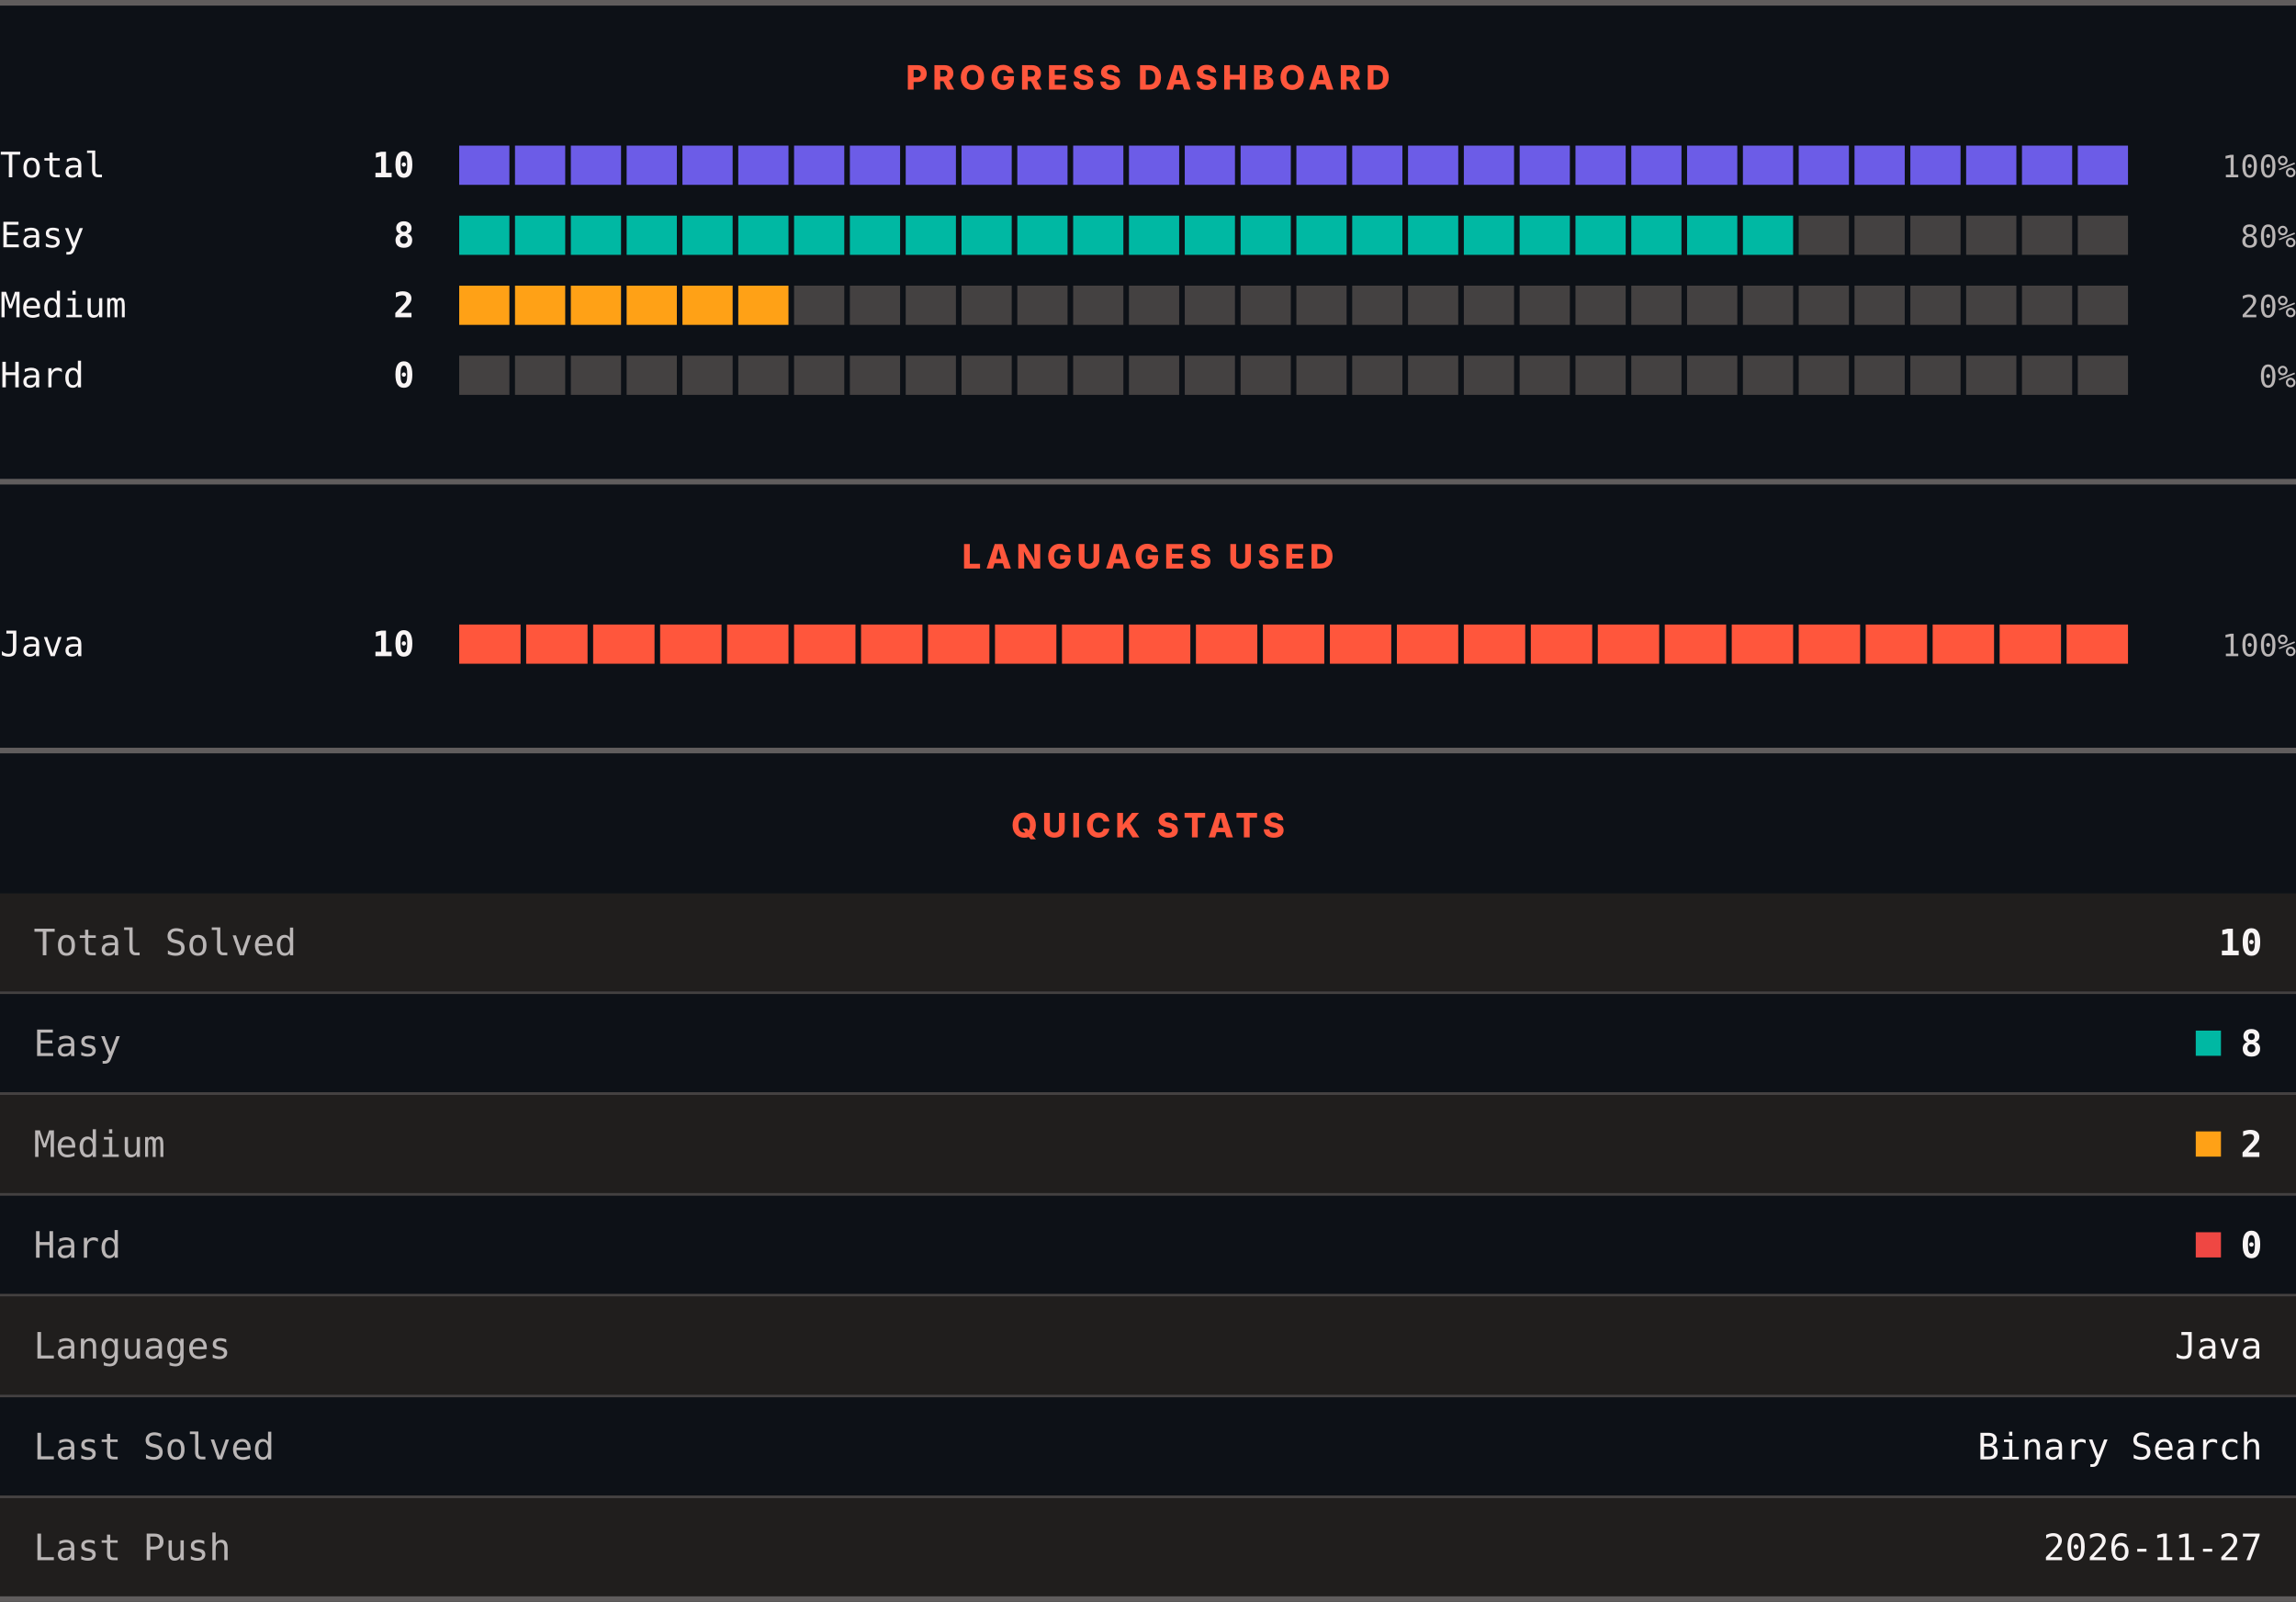
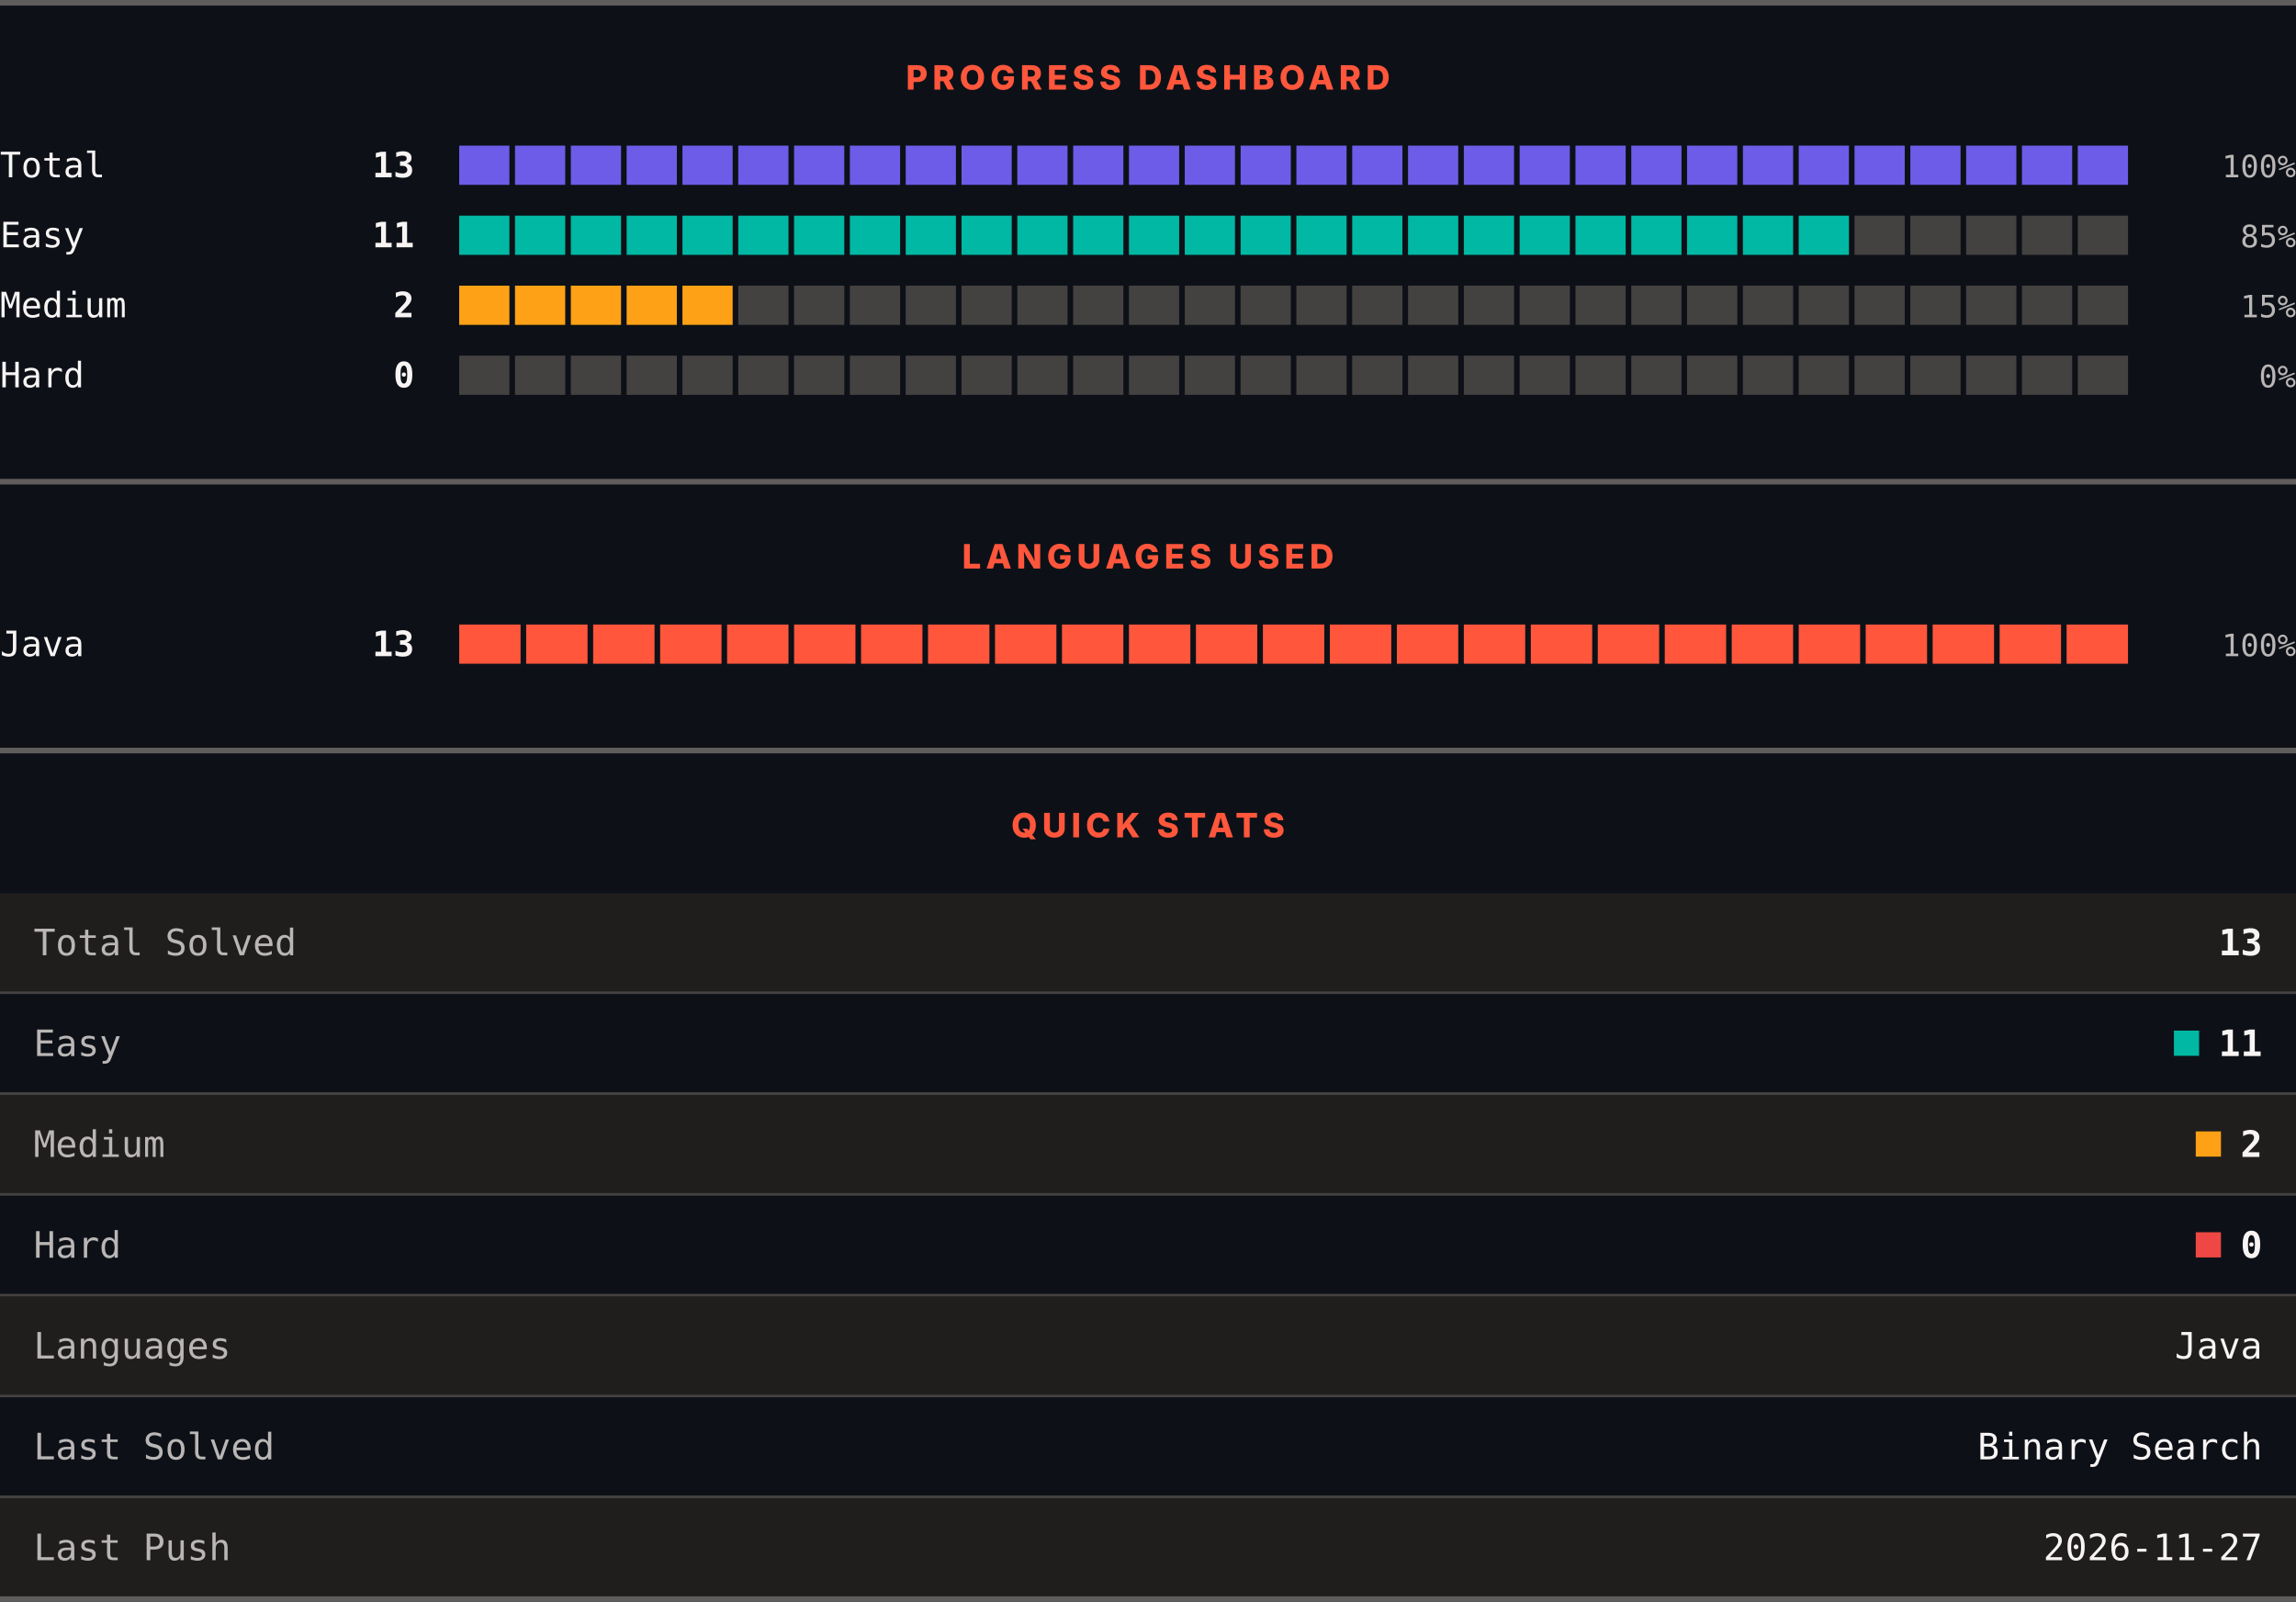
<svg xmlns="http://www.w3.org/2000/svg" width="820" height="572" viewBox="0 0 820 572" role="img" aria-label="LeetCode progress, languages and quick stats">
  <rect width="820" height="572" fill="#0d1117" />
  <rect x="0" y="0" width="820" height="2" fill="#605d5d" />
  <text x="410" y="32" text-anchor="middle" font-family="Archivo, system-ui, -apple-system, Segoe UI, sans-serif" font-size="12" font-weight="800" letter-spacing="1.68" fill="#ff563c">PROGRESS DASHBOARD</text>
  <text x="0" y="63.3" font-family="ui-monospace, SFMono-Regular, Menlo, Consolas, monospace" font-size="12.5" fill="#f8f4f4">Total</text>
-   <text x="148" y="63.3" text-anchor="end" font-family="ui-monospace, SFMono-Regular, Menlo, Consolas, monospace" font-size="12.5" font-weight="700" fill="#f8f4f4">10</text>
+   <text x="148" y="63.3" text-anchor="end" font-family="ui-monospace, SFMono-Regular, Menlo, Consolas, monospace" font-size="12.5" font-weight="700" fill="#f8f4f4">13</text>
  <rect x="164.00" y="52" width="17.93" height="14" fill="#6c5ce7" />
  <rect x="183.93" y="52" width="17.93" height="14" fill="#6c5ce7" />
  <rect x="203.87" y="52" width="17.93" height="14" fill="#6c5ce7" />
  <rect x="223.80" y="52" width="17.93" height="14" fill="#6c5ce7" />
  <rect x="243.73" y="52" width="17.93" height="14" fill="#6c5ce7" />
  <rect x="263.67" y="52" width="17.93" height="14" fill="#6c5ce7" />
  <rect x="283.60" y="52" width="17.93" height="14" fill="#6c5ce7" />
  <rect x="303.53" y="52" width="17.93" height="14" fill="#6c5ce7" />
  <rect x="323.47" y="52" width="17.93" height="14" fill="#6c5ce7" />
  <rect x="343.40" y="52" width="17.93" height="14" fill="#6c5ce7" />
  <rect x="363.33" y="52" width="17.93" height="14" fill="#6c5ce7" />
  <rect x="383.27" y="52" width="17.93" height="14" fill="#6c5ce7" />
  <rect x="403.20" y="52" width="17.93" height="14" fill="#6c5ce7" />
  <rect x="423.13" y="52" width="17.93" height="14" fill="#6c5ce7" />
  <rect x="443.07" y="52" width="17.93" height="14" fill="#6c5ce7" />
  <rect x="463.00" y="52" width="17.93" height="14" fill="#6c5ce7" />
  <rect x="482.93" y="52" width="17.93" height="14" fill="#6c5ce7" />
  <rect x="502.87" y="52" width="17.93" height="14" fill="#6c5ce7" />
  <rect x="522.80" y="52" width="17.93" height="14" fill="#6c5ce7" />
  <rect x="542.73" y="52" width="17.93" height="14" fill="#6c5ce7" />
  <rect x="562.67" y="52" width="17.93" height="14" fill="#6c5ce7" />
  <rect x="582.60" y="52" width="17.93" height="14" fill="#6c5ce7" />
  <rect x="602.53" y="52" width="17.93" height="14" fill="#6c5ce7" />
  <rect x="622.47" y="52" width="17.93" height="14" fill="#6c5ce7" />
  <rect x="642.40" y="52" width="17.93" height="14" fill="#6c5ce7" />
  <rect x="662.33" y="52" width="17.93" height="14" fill="#6c5ce7" />
  <rect x="682.27" y="52" width="17.93" height="14" fill="#6c5ce7" />
  <rect x="702.20" y="52" width="17.93" height="14" fill="#6c5ce7" />
  <rect x="722.13" y="52" width="17.93" height="14" fill="#6c5ce7" />
  <rect x="742.07" y="52" width="17.93" height="14" fill="#6c5ce7" />
  <text x="820" y="63.3" text-anchor="end" font-family="ui-monospace, SFMono-Regular, Menlo, Consolas, monospace" font-size="11" fill="#bab6b6">100%</text>
  <text x="0" y="88.3" font-family="ui-monospace, SFMono-Regular, Menlo, Consolas, monospace" font-size="12.5" fill="#f8f4f4">Easy</text>
-   <text x="148" y="88.3" text-anchor="end" font-family="ui-monospace, SFMono-Regular, Menlo, Consolas, monospace" font-size="12.5" font-weight="700" fill="#f8f4f4">8</text>
+   <text x="148" y="88.3" text-anchor="end" font-family="ui-monospace, SFMono-Regular, Menlo, Consolas, monospace" font-size="12.5" font-weight="700" fill="#f8f4f4">11</text>
  <rect x="164.00" y="77" width="17.93" height="14" fill="#00b8a3" />
  <rect x="183.93" y="77" width="17.93" height="14" fill="#00b8a3" />
  <rect x="203.87" y="77" width="17.93" height="14" fill="#00b8a3" />
  <rect x="223.80" y="77" width="17.93" height="14" fill="#00b8a3" />
  <rect x="243.73" y="77" width="17.93" height="14" fill="#00b8a3" />
  <rect x="263.67" y="77" width="17.93" height="14" fill="#00b8a3" />
  <rect x="283.60" y="77" width="17.93" height="14" fill="#00b8a3" />
  <rect x="303.53" y="77" width="17.93" height="14" fill="#00b8a3" />
  <rect x="323.47" y="77" width="17.93" height="14" fill="#00b8a3" />
  <rect x="343.40" y="77" width="17.93" height="14" fill="#00b8a3" />
  <rect x="363.33" y="77" width="17.93" height="14" fill="#00b8a3" />
  <rect x="383.27" y="77" width="17.93" height="14" fill="#00b8a3" />
  <rect x="403.20" y="77" width="17.93" height="14" fill="#00b8a3" />
  <rect x="423.13" y="77" width="17.93" height="14" fill="#00b8a3" />
  <rect x="443.07" y="77" width="17.93" height="14" fill="#00b8a3" />
  <rect x="463.00" y="77" width="17.93" height="14" fill="#00b8a3" />
  <rect x="482.93" y="77" width="17.93" height="14" fill="#00b8a3" />
  <rect x="502.87" y="77" width="17.93" height="14" fill="#00b8a3" />
  <rect x="522.80" y="77" width="17.93" height="14" fill="#00b8a3" />
  <rect x="542.73" y="77" width="17.93" height="14" fill="#00b8a3" />
  <rect x="562.67" y="77" width="17.93" height="14" fill="#00b8a3" />
  <rect x="582.60" y="77" width="17.93" height="14" fill="#00b8a3" />
  <rect x="602.53" y="77" width="17.93" height="14" fill="#00b8a3" />
  <rect x="622.47" y="77" width="17.93" height="14" fill="#00b8a3" />
-   <rect x="642.40" y="77" width="17.93" height="14" fill="#444141" />
+   <rect x="642.40" y="77" width="17.93" height="14" fill="#00b8a3" />
  <rect x="662.33" y="77" width="17.93" height="14" fill="#444141" />
  <rect x="682.27" y="77" width="17.93" height="14" fill="#444141" />
  <rect x="702.20" y="77" width="17.93" height="14" fill="#444141" />
  <rect x="722.13" y="77" width="17.93" height="14" fill="#444141" />
  <rect x="742.07" y="77" width="17.93" height="14" fill="#444141" />
-   <text x="820" y="88.3" text-anchor="end" font-family="ui-monospace, SFMono-Regular, Menlo, Consolas, monospace" font-size="11" fill="#bab6b6">80%</text>
+   <text x="820" y="88.3" text-anchor="end" font-family="ui-monospace, SFMono-Regular, Menlo, Consolas, monospace" font-size="11" fill="#bab6b6">85%</text>
  <text x="0" y="113.3" font-family="ui-monospace, SFMono-Regular, Menlo, Consolas, monospace" font-size="12.5" fill="#f8f4f4">Medium</text>
  <text x="148" y="113.3" text-anchor="end" font-family="ui-monospace, SFMono-Regular, Menlo, Consolas, monospace" font-size="12.5" font-weight="700" fill="#f8f4f4">2</text>
  <rect x="164.00" y="102" width="17.93" height="14" fill="#ffa116" />
  <rect x="183.93" y="102" width="17.93" height="14" fill="#ffa116" />
  <rect x="203.87" y="102" width="17.93" height="14" fill="#ffa116" />
  <rect x="223.80" y="102" width="17.93" height="14" fill="#ffa116" />
  <rect x="243.73" y="102" width="17.93" height="14" fill="#ffa116" />
-   <rect x="263.67" y="102" width="17.93" height="14" fill="#ffa116" />
+   <rect x="263.67" y="102" width="17.93" height="14" fill="#444141" />
  <rect x="283.60" y="102" width="17.93" height="14" fill="#444141" />
  <rect x="303.53" y="102" width="17.93" height="14" fill="#444141" />
  <rect x="323.47" y="102" width="17.93" height="14" fill="#444141" />
  <rect x="343.40" y="102" width="17.93" height="14" fill="#444141" />
  <rect x="363.33" y="102" width="17.93" height="14" fill="#444141" />
  <rect x="383.27" y="102" width="17.93" height="14" fill="#444141" />
  <rect x="403.20" y="102" width="17.93" height="14" fill="#444141" />
  <rect x="423.13" y="102" width="17.93" height="14" fill="#444141" />
  <rect x="443.07" y="102" width="17.93" height="14" fill="#444141" />
  <rect x="463.00" y="102" width="17.93" height="14" fill="#444141" />
  <rect x="482.93" y="102" width="17.93" height="14" fill="#444141" />
  <rect x="502.87" y="102" width="17.93" height="14" fill="#444141" />
  <rect x="522.80" y="102" width="17.93" height="14" fill="#444141" />
  <rect x="542.73" y="102" width="17.93" height="14" fill="#444141" />
  <rect x="562.67" y="102" width="17.93" height="14" fill="#444141" />
  <rect x="582.60" y="102" width="17.93" height="14" fill="#444141" />
  <rect x="602.53" y="102" width="17.93" height="14" fill="#444141" />
  <rect x="622.47" y="102" width="17.93" height="14" fill="#444141" />
  <rect x="642.40" y="102" width="17.93" height="14" fill="#444141" />
  <rect x="662.33" y="102" width="17.93" height="14" fill="#444141" />
  <rect x="682.27" y="102" width="17.93" height="14" fill="#444141" />
  <rect x="702.20" y="102" width="17.93" height="14" fill="#444141" />
  <rect x="722.13" y="102" width="17.93" height="14" fill="#444141" />
  <rect x="742.07" y="102" width="17.93" height="14" fill="#444141" />
-   <text x="820" y="113.3" text-anchor="end" font-family="ui-monospace, SFMono-Regular, Menlo, Consolas, monospace" font-size="11" fill="#bab6b6">20%</text>
+   <text x="820" y="113.3" text-anchor="end" font-family="ui-monospace, SFMono-Regular, Menlo, Consolas, monospace" font-size="11" fill="#bab6b6">15%</text>
  <text x="0" y="138.3" font-family="ui-monospace, SFMono-Regular, Menlo, Consolas, monospace" font-size="12.5" fill="#f8f4f4">Hard</text>
  <text x="148" y="138.3" text-anchor="end" font-family="ui-monospace, SFMono-Regular, Menlo, Consolas, monospace" font-size="12.5" font-weight="700" fill="#f8f4f4">0</text>
  <rect x="164.00" y="127" width="17.93" height="14" fill="#444141" />
  <rect x="183.93" y="127" width="17.93" height="14" fill="#444141" />
  <rect x="203.87" y="127" width="17.93" height="14" fill="#444141" />
  <rect x="223.80" y="127" width="17.93" height="14" fill="#444141" />
  <rect x="243.73" y="127" width="17.93" height="14" fill="#444141" />
  <rect x="263.67" y="127" width="17.93" height="14" fill="#444141" />
  <rect x="283.60" y="127" width="17.93" height="14" fill="#444141" />
  <rect x="303.53" y="127" width="17.93" height="14" fill="#444141" />
  <rect x="323.47" y="127" width="17.93" height="14" fill="#444141" />
  <rect x="343.40" y="127" width="17.93" height="14" fill="#444141" />
  <rect x="363.33" y="127" width="17.93" height="14" fill="#444141" />
  <rect x="383.27" y="127" width="17.93" height="14" fill="#444141" />
  <rect x="403.20" y="127" width="17.93" height="14" fill="#444141" />
  <rect x="423.13" y="127" width="17.93" height="14" fill="#444141" />
  <rect x="443.07" y="127" width="17.93" height="14" fill="#444141" />
  <rect x="463.00" y="127" width="17.93" height="14" fill="#444141" />
  <rect x="482.93" y="127" width="17.93" height="14" fill="#444141" />
  <rect x="502.87" y="127" width="17.93" height="14" fill="#444141" />
  <rect x="522.80" y="127" width="17.93" height="14" fill="#444141" />
  <rect x="542.73" y="127" width="17.93" height="14" fill="#444141" />
  <rect x="562.67" y="127" width="17.93" height="14" fill="#444141" />
  <rect x="582.60" y="127" width="17.93" height="14" fill="#444141" />
  <rect x="602.53" y="127" width="17.93" height="14" fill="#444141" />
  <rect x="622.47" y="127" width="17.93" height="14" fill="#444141" />
  <rect x="642.40" y="127" width="17.93" height="14" fill="#444141" />
  <rect x="662.33" y="127" width="17.93" height="14" fill="#444141" />
  <rect x="682.27" y="127" width="17.93" height="14" fill="#444141" />
  <rect x="702.20" y="127" width="17.93" height="14" fill="#444141" />
  <rect x="722.13" y="127" width="17.93" height="14" fill="#444141" />
  <rect x="742.07" y="127" width="17.93" height="14" fill="#444141" />
  <text x="820" y="138.3" text-anchor="end" font-family="ui-monospace, SFMono-Regular, Menlo, Consolas, monospace" font-size="11" fill="#bab6b6">0%</text>
  <rect x="0" y="171" width="820" height="2" fill="#605d5d" />
  <text x="410" y="203" text-anchor="middle" font-family="Archivo, system-ui, -apple-system, Segoe UI, sans-serif" font-size="12" font-weight="800" letter-spacing="1.68" fill="#ff563c">LANGUAGES USED</text>
  <text x="0" y="234.3" font-family="ui-monospace, SFMono-Regular, Menlo, Consolas, monospace" font-size="12.5" fill="#f8f4f4">Java</text>
-   <text x="148" y="234.3" text-anchor="end" font-family="ui-monospace, SFMono-Regular, Menlo, Consolas, monospace" font-size="12.5" font-weight="700" fill="#f8f4f4">10</text>
+   <text x="148" y="234.3" text-anchor="end" font-family="ui-monospace, SFMono-Regular, Menlo, Consolas, monospace" font-size="12.5" font-weight="700" fill="#f8f4f4">13</text>
  <rect x="164.00" y="223" width="21.92" height="14" fill="#ff563c" />
  <rect x="187.92" y="223" width="21.92" height="14" fill="#ff563c" />
  <rect x="211.84" y="223" width="21.92" height="14" fill="#ff563c" />
  <rect x="235.76" y="223" width="21.92" height="14" fill="#ff563c" />
  <rect x="259.68" y="223" width="21.92" height="14" fill="#ff563c" />
  <rect x="283.60" y="223" width="21.92" height="14" fill="#ff563c" />
  <rect x="307.52" y="223" width="21.92" height="14" fill="#ff563c" />
  <rect x="331.44" y="223" width="21.92" height="14" fill="#ff563c" />
  <rect x="355.36" y="223" width="21.92" height="14" fill="#ff563c" />
  <rect x="379.28" y="223" width="21.92" height="14" fill="#ff563c" />
  <rect x="403.20" y="223" width="21.92" height="14" fill="#ff563c" />
  <rect x="427.12" y="223" width="21.92" height="14" fill="#ff563c" />
  <rect x="451.04" y="223" width="21.92" height="14" fill="#ff563c" />
  <rect x="474.96" y="223" width="21.92" height="14" fill="#ff563c" />
  <rect x="498.88" y="223" width="21.92" height="14" fill="#ff563c" />
  <rect x="522.80" y="223" width="21.92" height="14" fill="#ff563c" />
  <rect x="546.72" y="223" width="21.92" height="14" fill="#ff563c" />
  <rect x="570.64" y="223" width="21.92" height="14" fill="#ff563c" />
  <rect x="594.56" y="223" width="21.92" height="14" fill="#ff563c" />
  <rect x="618.48" y="223" width="21.92" height="14" fill="#ff563c" />
  <rect x="642.40" y="223" width="21.92" height="14" fill="#ff563c" />
  <rect x="666.32" y="223" width="21.92" height="14" fill="#ff563c" />
  <rect x="690.24" y="223" width="21.92" height="14" fill="#ff563c" />
  <rect x="714.16" y="223" width="21.92" height="14" fill="#ff563c" />
  <rect x="738.08" y="223" width="21.92" height="14" fill="#ff563c" />
  <text x="820" y="234.3" text-anchor="end" font-family="ui-monospace, SFMono-Regular, Menlo, Consolas, monospace" font-size="11" fill="#bab6b6">100%</text>
  <rect x="0" y="267" width="820" height="2" fill="#605d5d" />
  <text x="410" y="299" text-anchor="middle" font-family="Archivo, system-ui, -apple-system, Segoe UI, sans-serif" font-size="12" font-weight="800" letter-spacing="1.68" fill="#ff563c">QUICK STATS</text>
  <rect x="0" y="319" width="820" height="35" fill="#201e1d" />
  <text x="12" y="341.1" font-family="ui-monospace, SFMono-Regular, Menlo, Consolas, monospace" font-size="13" fill="#bab6b6">Total Solved</text>
-   <text x="808" y="341.1" text-anchor="end" font-family="ui-monospace, SFMono-Regular, Menlo, Consolas, monospace" font-size="13" font-weight="700" fill="#f8f4f4">10</text>
+   <text x="808" y="341.1" text-anchor="end" font-family="ui-monospace, SFMono-Regular, Menlo, Consolas, monospace" font-size="13" font-weight="700" fill="#f8f4f4">13</text>
  <rect x="0" y="354" width="820" height="1" fill="#444141" />
  <rect x="0" y="355" width="820" height="35" fill="#0d1117" />
  <text x="12" y="377.1" font-family="ui-monospace, SFMono-Regular, Menlo, Consolas, monospace" font-size="13" fill="#bab6b6">Easy</text>
-   <rect x="784.2" y="368" width="9" height="9" fill="#00b8a3" />
-   <text x="808" y="377.1" text-anchor="end" font-family="ui-monospace, SFMono-Regular, Menlo, Consolas, monospace" font-size="13" font-weight="700" fill="#f8f4f4">8</text>
+   <rect x="776.4" y="368" width="9" height="9" fill="#00b8a3" />
+   <text x="808" y="377.1" text-anchor="end" font-family="ui-monospace, SFMono-Regular, Menlo, Consolas, monospace" font-size="13" font-weight="700" fill="#f8f4f4">11</text>
  <rect x="0" y="390" width="820" height="1" fill="#444141" />
  <rect x="0" y="391" width="820" height="35" fill="#201e1d" />
  <text x="12" y="413.1" font-family="ui-monospace, SFMono-Regular, Menlo, Consolas, monospace" font-size="13" fill="#bab6b6">Medium</text>
  <rect x="784.2" y="404" width="9" height="9" fill="#ffa116" />
  <text x="808" y="413.1" text-anchor="end" font-family="ui-monospace, SFMono-Regular, Menlo, Consolas, monospace" font-size="13" font-weight="700" fill="#f8f4f4">2</text>
  <rect x="0" y="426" width="820" height="1" fill="#444141" />
  <rect x="0" y="427" width="820" height="35" fill="#0d1117" />
  <text x="12" y="449.1" font-family="ui-monospace, SFMono-Regular, Menlo, Consolas, monospace" font-size="13" fill="#bab6b6">Hard</text>
  <rect x="784.2" y="440" width="9" height="9" fill="#ef4743" />
  <text x="808" y="449.1" text-anchor="end" font-family="ui-monospace, SFMono-Regular, Menlo, Consolas, monospace" font-size="13" font-weight="700" fill="#f8f4f4">0</text>
  <rect x="0" y="462" width="820" height="1" fill="#444141" />
  <rect x="0" y="463" width="820" height="35" fill="#201e1d" />
  <text x="12" y="485.1" font-family="ui-monospace, SFMono-Regular, Menlo, Consolas, monospace" font-size="13" fill="#bab6b6">Languages</text>
  <text x="808" y="485.1" text-anchor="end" font-family="ui-monospace, SFMono-Regular, Menlo, Consolas, monospace" font-size="13" fill="#f8f4f4">Java</text>
  <rect x="0" y="498" width="820" height="1" fill="#444141" />
  <rect x="0" y="499" width="820" height="35" fill="#0d1117" />
  <text x="12" y="521.1" font-family="ui-monospace, SFMono-Regular, Menlo, Consolas, monospace" font-size="13" fill="#bab6b6">Last Solved</text>
  <text x="808" y="521.1" text-anchor="end" font-family="ui-monospace, SFMono-Regular, Menlo, Consolas, monospace" font-size="13" fill="#f8f4f4">Binary Search</text>
  <rect x="0" y="534" width="820" height="1" fill="#444141" />
  <rect x="0" y="535" width="820" height="35" fill="#201e1d" />
  <text x="12" y="557.1" font-family="ui-monospace, SFMono-Regular, Menlo, Consolas, monospace" font-size="13" fill="#bab6b6">Last Push</text>
  <text x="808" y="557.1" text-anchor="end" font-family="ui-monospace, SFMono-Regular, Menlo, Consolas, monospace" font-size="13" fill="#f8f4f4">2026-11-27</text>
  <rect x="0" y="570" width="820" height="2" fill="#605d5d" />
</svg>
